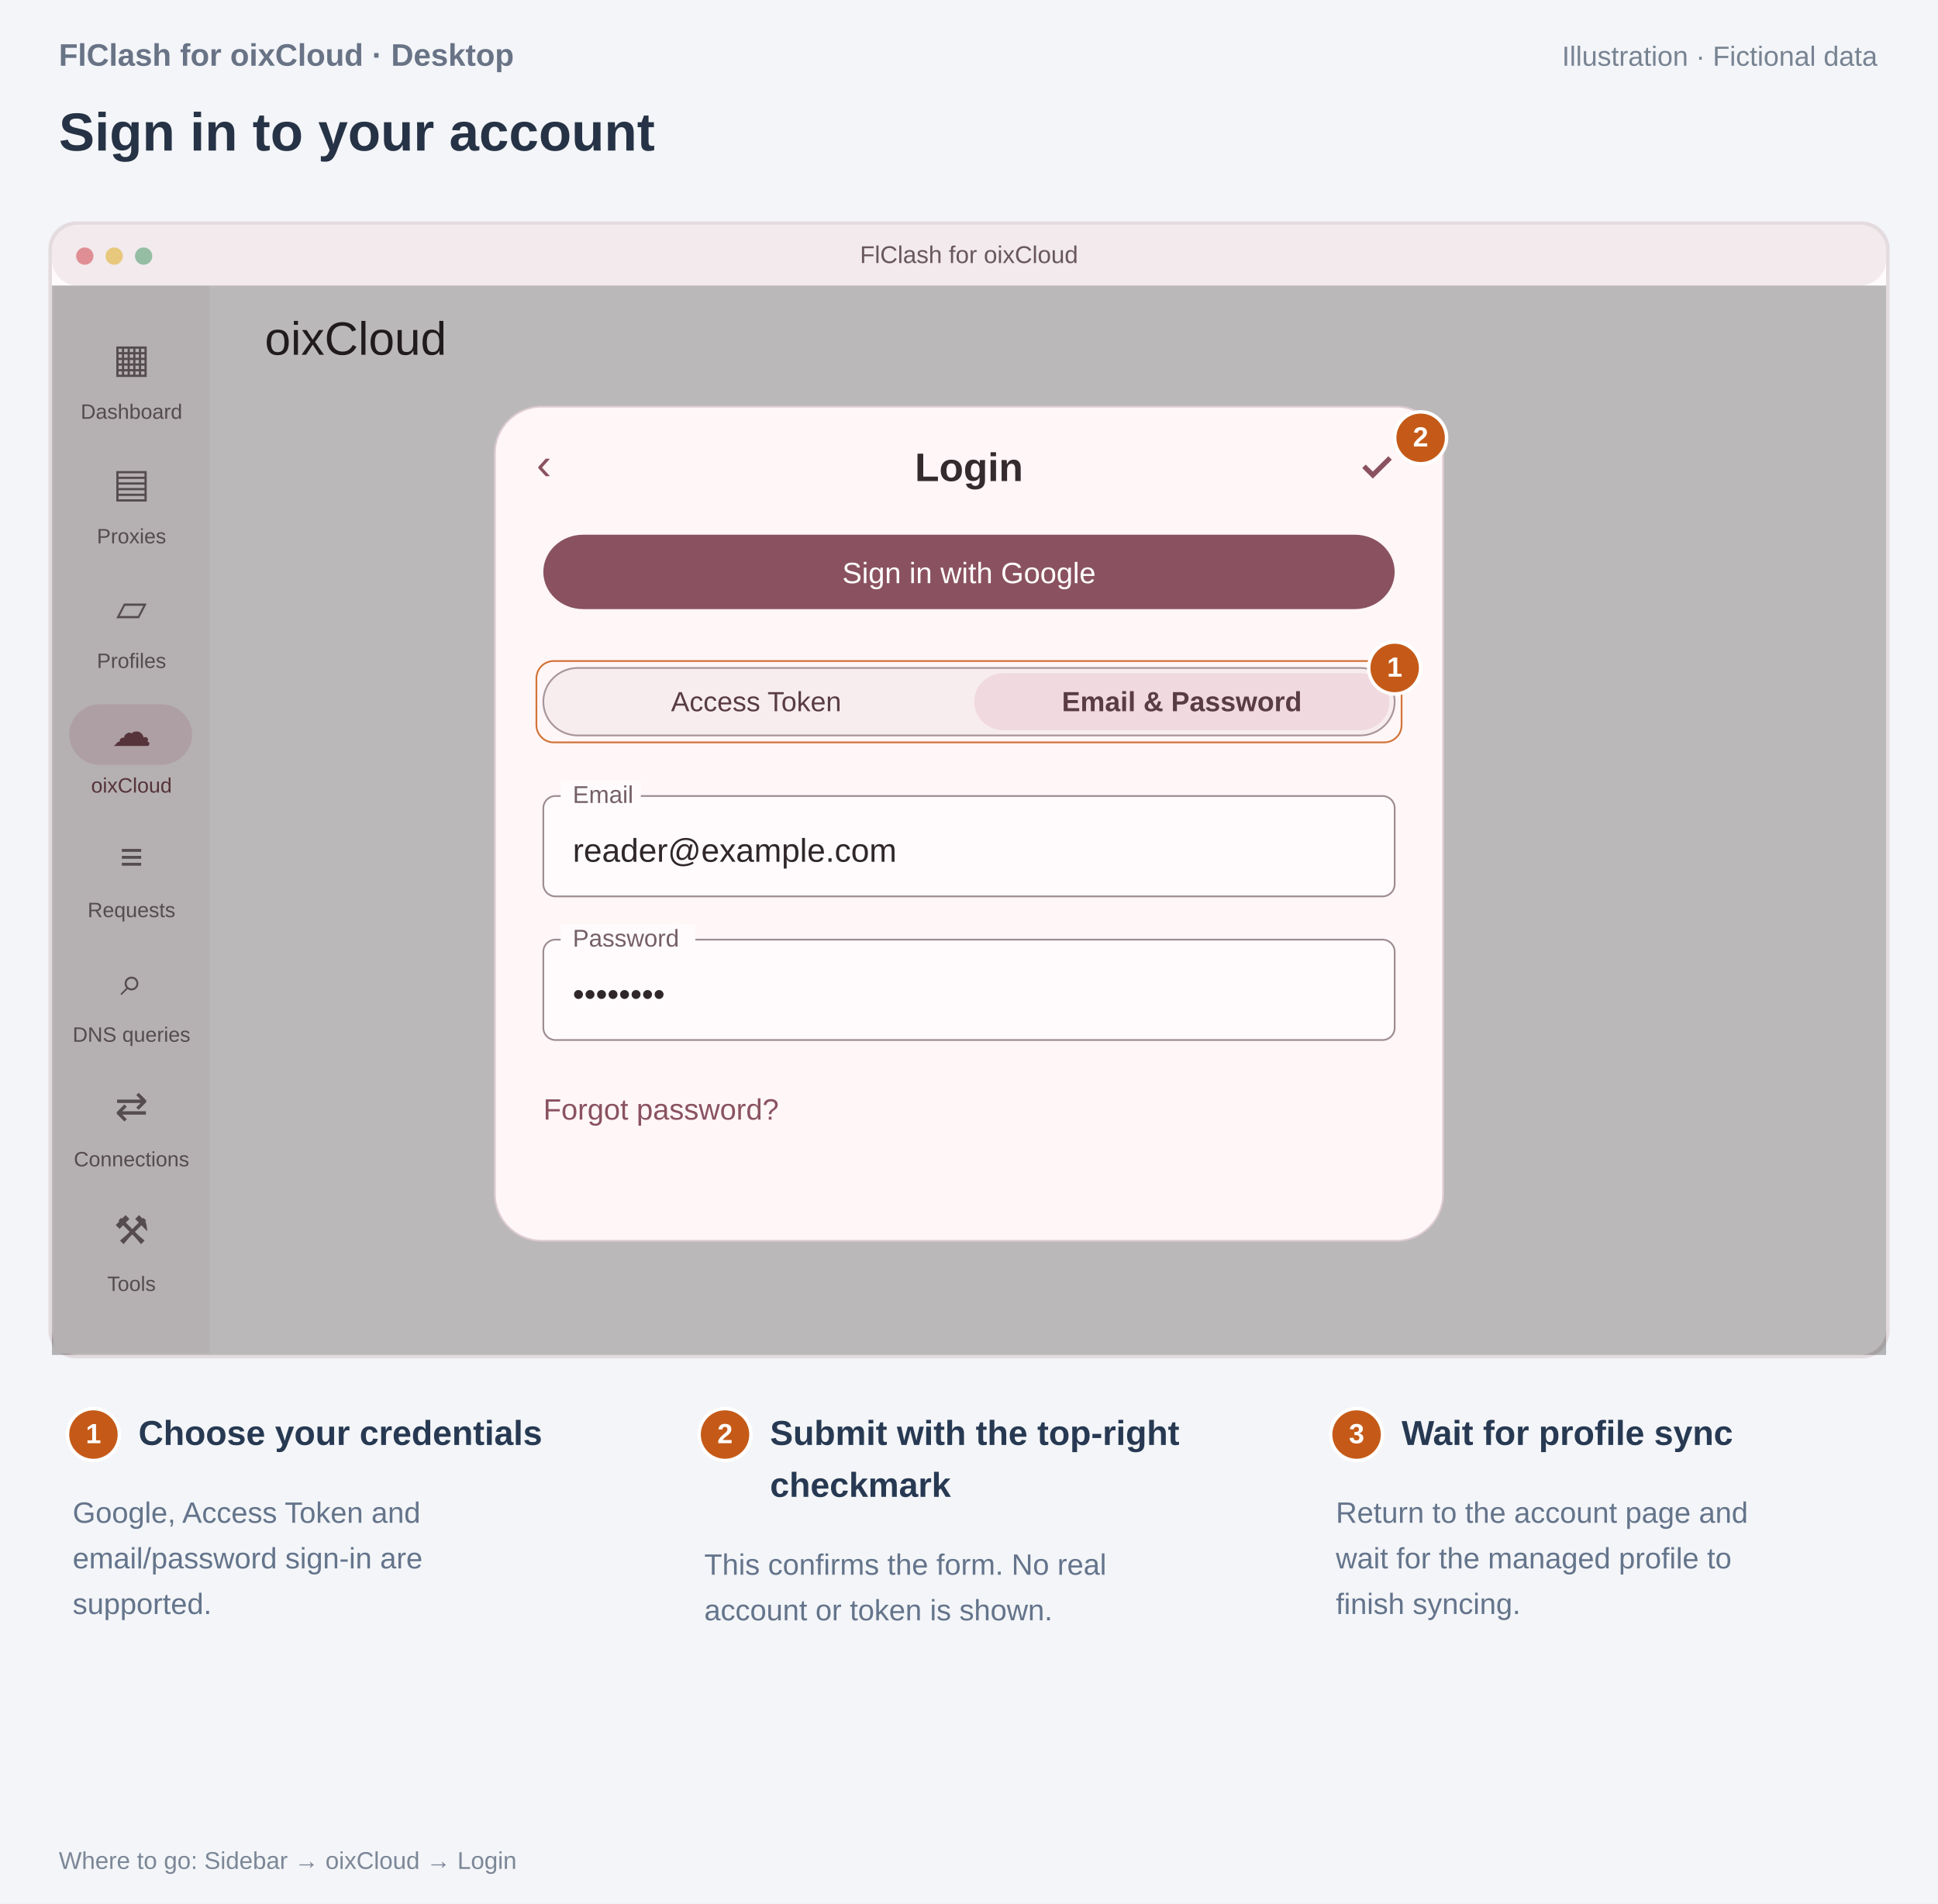
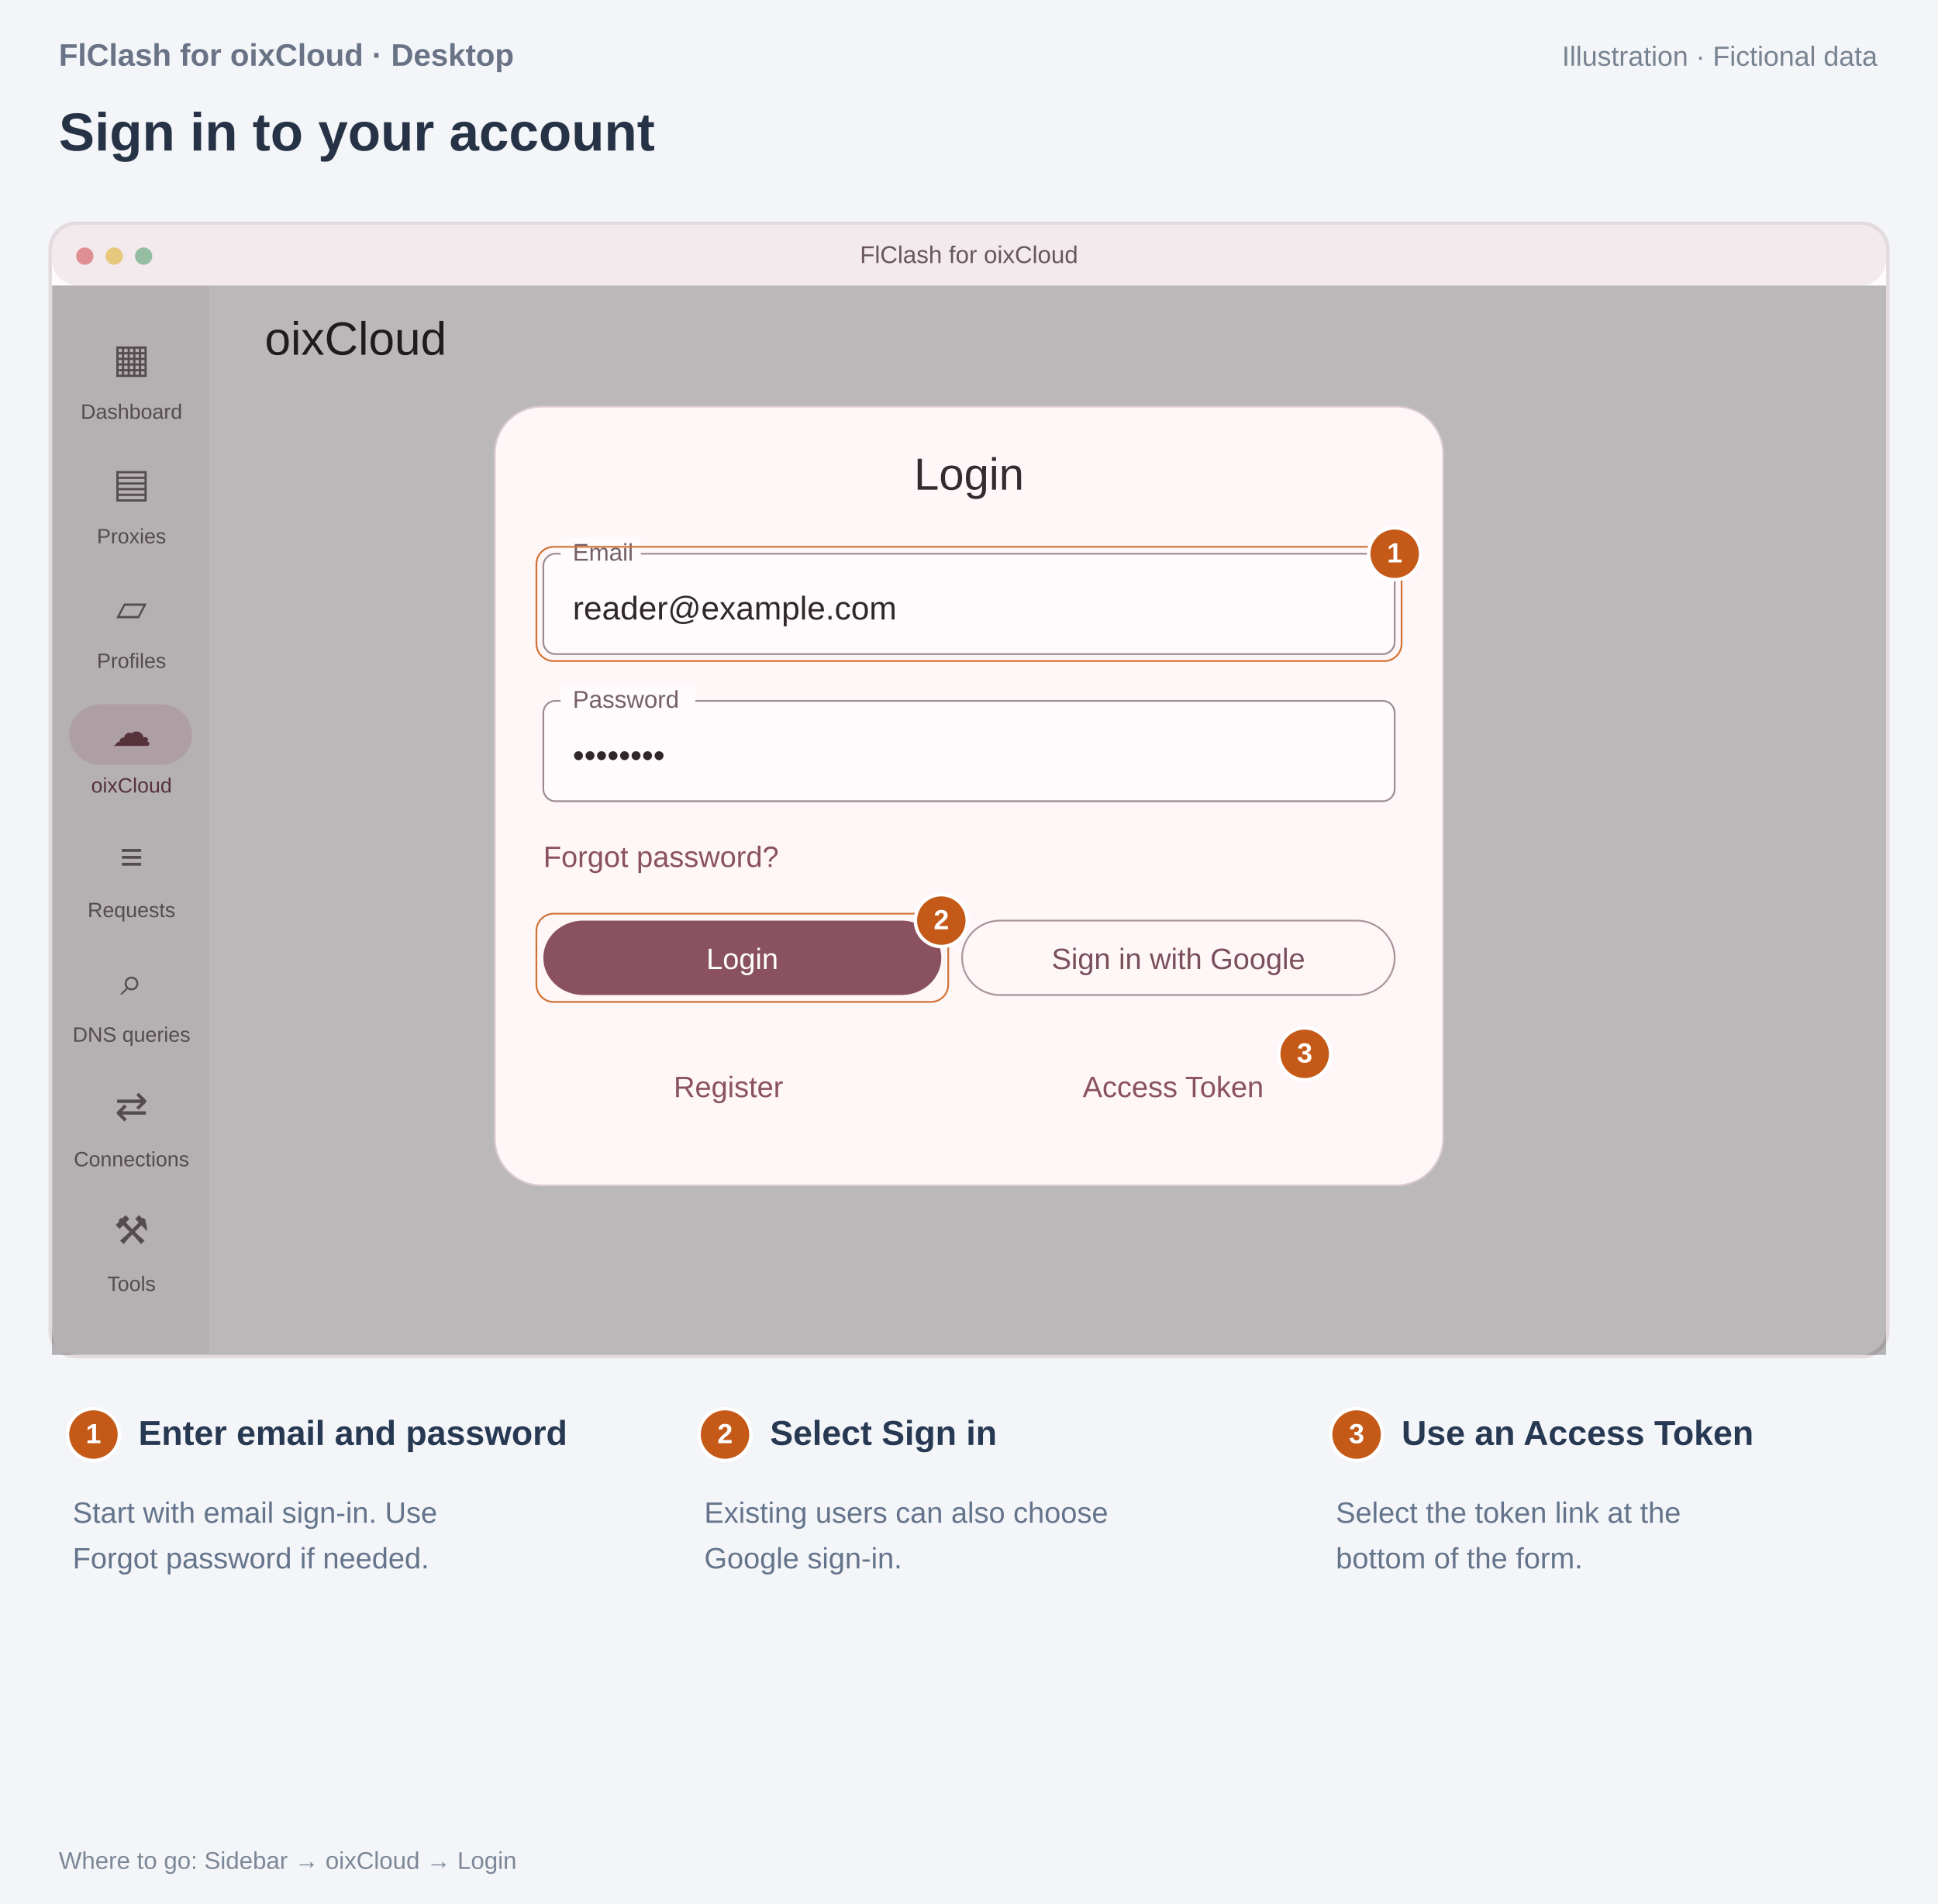
<svg xmlns="http://www.w3.org/2000/svg" width="1120" height="1100" viewBox="0 0 1120 1100" role="img" aria-labelledby="title desc">
  <g font-family="-apple-system,BlinkMacSystemFont,'PingFang SC','Segoe UI',Arial,sans-serif">
    <rect x="0" y="0" width="1120" height="1100" rx="0" fill="#f3f5f8" stroke="none" />
    <text x="34" y="38" font-size="18" fill="#697386" font-weight="600" text-anchor="start">FlClash for oixCloud · Desktop</text>
    <text x="1085" y="38" font-size="16" fill="#788392" font-weight="500" text-anchor="end">Illustration · Fictional data</text>
    <text x="34" y="87" font-size="31" fill="#263245" font-weight="700" text-anchor="start">Sign in to your account</text>
    <rect x="28" y="128" width="1064" height="657" rx="16" fill="#e3dbde" stroke="none" />
    <rect x="30" y="130" width="1060" height="653" rx="15" fill="#fffbfc" stroke="none" />
    <rect x="30" y="130" width="1060" height="35" rx="15" fill="#f2eaed" stroke="none" />
    <circle cx="49" cy="148" r="5" fill="#df8e94" stroke="none" stroke-width="1" />
    <circle cx="66" cy="148" r="5" fill="#e7c87c" stroke="none" stroke-width="1" />
    <circle cx="83" cy="148" r="5" fill="#95bda4" stroke="none" stroke-width="1" />
    <text x="560" y="152" font-size="14" fill="#68575e" font-weight="500" text-anchor="middle">FlClash for oixCloud</text>
    <rect x="31" y="165" width="90" height="617" rx="0" fill="#f7f0f2" stroke="none" />
    <text x="76" y="215" font-size="23" fill="#72676b" font-weight="500" text-anchor="middle">▦</text>
    <text x="76" y="242" font-size="12" fill="#72676b" font-weight="500" text-anchor="middle">Dashboard</text>
    <text x="76" y="287" font-size="23" fill="#72676b" font-weight="500" text-anchor="middle">▤</text>
    <text x="76" y="314" font-size="12" fill="#72676b" font-weight="500" text-anchor="middle">Proxies</text>
    <text x="76" y="359" font-size="23" fill="#72676b" font-weight="500" text-anchor="middle">▱</text>
    <text x="76" y="386" font-size="12" fill="#72676b" font-weight="500" text-anchor="middle">Profiles</text>
    <rect x="40" y="407" width="71" height="35" rx="18" fill="#edd9df" stroke="none" />
    <text x="76" y="431" font-size="23" fill="#754651" font-weight="500" text-anchor="middle">☁</text>
    <text x="76" y="458" font-size="12" fill="#754651" font-weight="500" text-anchor="middle">oixCloud</text>
    <text x="76" y="503" font-size="23" fill="#72676b" font-weight="500" text-anchor="middle">≡</text>
    <text x="76" y="530" font-size="12" fill="#72676b" font-weight="500" text-anchor="middle">Requests</text>
    <text x="76" y="575" font-size="23" fill="#72676b" font-weight="500" text-anchor="middle">⌕</text>
    <text x="76" y="602" font-size="12" fill="#72676b" font-weight="500" text-anchor="middle">DNS queries</text>
    <text x="76" y="647" font-size="23" fill="#72676b" font-weight="500" text-anchor="middle">⇄</text>
    <text x="76" y="674" font-size="12" fill="#72676b" font-weight="500" text-anchor="middle">Connections</text>
    <text x="76" y="719" font-size="23" fill="#72676b" font-weight="500" text-anchor="middle">⚒</text>
    <text x="76" y="746" font-size="12" fill="#72676b" font-weight="500" text-anchor="middle">Tools</text>
    <text x="153" y="205" font-size="27" fill="#2d2528" font-weight="500" text-anchor="start">oixCloud</text>
    <rect x="30" y="165" width="1060" height="618" rx="0" fill="#00000044" stroke="none" />
-     <rect x="286" y="235" width="548" height="482" rx="27" fill="#fff6f8" stroke="#ddcbd2" />
-     <text x="310" y="277" font-size="26" fill="#8a5260" font-weight="400" text-anchor="start">‹</text>
-     <text x="560" y="278" font-size="23" fill="#332b2e" font-weight="600" text-anchor="middle">Login</text>
-     <text x="806" y="278" font-size="24" fill="#8a5260" font-weight="600" text-anchor="end">✓</text>
-     <circle cx="821" cy="253" r="15" fill="#c55a18" stroke="#fff" stroke-width="2" />
-     <text x="821" y="258" font-size="16" fill="#fff" font-weight="700" text-anchor="middle">2</text>
-     <rect x="314" y="309" width="492" height="43" rx="23" fill="#8a5260" stroke="none" />
-     <text x="560" y="337" font-size="17" fill="#fff" font-weight="500" text-anchor="middle">Sign in with Google</text>
-     <rect x="314" y="386" width="492" height="39" rx="20" fill="#f7edef" stroke="#a8959a" />
-     <text x="437" y="411" font-size="16" fill="#593c44" font-weight="400" text-anchor="middle">Access Token</text>
-     <rect x="563" y="389" width="240" height="33" rx="17" fill="#f0d9df" stroke="none" />
-     <text x="683" y="411" font-size="16" fill="#593c44" font-weight="600" text-anchor="middle">Email &amp; Password</text>
-     <rect x="310" y="382" width="500" height="47" rx="10" fill="none" stroke="#d27336" />
-     <circle cx="806" cy="386" r="15" fill="#c55a18" stroke="#fff" stroke-width="2" />
-     <text x="806" y="391" font-size="16" fill="#fff" font-weight="700" text-anchor="middle">1</text>
-     <rect x="314" y="460" width="492" height="58" rx="7" fill="#fffbfc" stroke="#9d8d92" />
-     <rect x="324" y="451" width="46.34" height="18" rx="0" fill="#fffbfc" stroke="none" />
-     <text x="331" y="464" font-size="14" fill="#756067" font-weight="400" text-anchor="start">Email</text>
-     <text x="331" y="498" font-size="19" fill="#2f272a" font-weight="400" text-anchor="start">reader@example.com</text>
-     <rect x="314" y="543" width="492" height="58" rx="7" fill="#fffbfc" stroke="#9d8d92" />
-     <rect x="324" y="534" width="77.84" height="18" rx="0" fill="#fffbfc" stroke="none" />
-     <text x="331" y="547" font-size="14" fill="#756067" font-weight="400" text-anchor="start">Password</text>
-     <text x="331" y="581" font-size="19" fill="#2f272a" font-weight="400" text-anchor="start">••••••••</text>
-     <text x="314" y="647" font-size="17" fill="#8a5260" font-weight="400" text-anchor="start">Forgot password?</text>
+     <rect x="286" y="235" width="548" height="450" rx="27" fill="#fff6f8" stroke="#ddcbd2" />
+     <text x="560" y="283" font-size="26" fill="#332b2e" font-weight="500" text-anchor="middle">Login</text>
+     <rect x="314" y="320" width="492" height="58" rx="7" fill="#fffbfc" stroke="#9d8d92" />
+     <rect x="324" y="311" width="46.34" height="18" rx="0" fill="#fffbfc" stroke="none" />
+     <text x="331" y="324" font-size="14" fill="#756067" font-weight="400" text-anchor="start">Email</text>
+     <text x="331" y="358" font-size="19" fill="#2f272a" font-weight="400" text-anchor="start">reader@example.com</text>
+     <rect x="310" y="316" width="500" height="66" rx="10" fill="none" stroke="#d27336" />
+     <circle cx="806" cy="320" r="15" fill="#c55a18" stroke="#fff" stroke-width="2" />
+     <text x="806" y="325" font-size="16" fill="#fff" font-weight="700" text-anchor="middle">1</text>
+     <rect x="314" y="405" width="492" height="58" rx="7" fill="#fffbfc" stroke="#9d8d92" />
+     <rect x="324" y="396" width="77.84" height="18" rx="0" fill="#fffbfc" stroke="none" />
+     <text x="331" y="409" font-size="14" fill="#756067" font-weight="400" text-anchor="start">Password</text>
+     <text x="331" y="443" font-size="19" fill="#2f272a" font-weight="400" text-anchor="start">••••••••</text>
+     <text x="314" y="501" font-size="17" fill="#8a5260" font-weight="400" text-anchor="start">Forgot password?</text>
+     <rect x="314" y="532" width="230" height="43" rx="23" fill="#8a5260" stroke="none" />
+     <text x="429" y="560" font-size="17" fill="#fff" font-weight="500" text-anchor="middle">Login</text>
+     <rect x="310" y="528" width="238" height="51" rx="10" fill="none" stroke="#d27336" />
+     <circle cx="544" cy="532" r="15" fill="#c55a18" stroke="#fff" stroke-width="2" />
+     <text x="544" y="537" font-size="16" fill="#fff" font-weight="700" text-anchor="middle">2</text>
+     <rect x="556" y="532" width="250" height="43" rx="22" fill="#fff6f8" stroke="#a8959a" />
+     <text x="681" y="560" font-size="17" fill="#784f5b" font-weight="500" text-anchor="middle">Sign in with Google</text>
+     <text x="421" y="634" font-size="17" fill="#8a5260" font-weight="500" text-anchor="middle">Register</text>
+     <text x="678" y="634" font-size="17" fill="#8a5260" font-weight="500" text-anchor="middle">Access Token</text>
+     <circle cx="754" cy="609" r="15" fill="#c55a18" stroke="#fff" stroke-width="2" />
+     <text x="754" y="614" font-size="16" fill="#fff" font-weight="700" text-anchor="middle">3</text>
    <circle cx="54" cy="829" r="15" fill="#c55a18" stroke="#fff" stroke-width="2" />
    <text x="54" y="834" font-size="16" fill="#fff" font-weight="700" text-anchor="middle">1</text>
-     <text x="80" y="835" font-size="20" fill="#273952" font-weight="600" text-anchor="start">Choose your credentials</text>
-     <text x="42" y="880" font-size="17" fill="#64748b" font-weight="400" text-anchor="start">Google, Access Token and</text>
-     <text x="42" y="906.35" font-size="17" fill="#64748b" font-weight="400" text-anchor="start">email/password sign-in are</text>
-     <text x="42" y="932.7" font-size="17" fill="#64748b" font-weight="400" text-anchor="start">supported.</text>
+     <text x="80" y="835" font-size="20" fill="#273952" font-weight="600" text-anchor="start">Enter email and password</text>
+     <text x="42" y="880" font-size="17" fill="#64748b" font-weight="400" text-anchor="start">Start with email sign-in. Use</text>
+     <text x="42" y="906.35" font-size="17" fill="#64748b" font-weight="400" text-anchor="start">Forgot password if needed.</text>
    <circle cx="419" cy="829" r="15" fill="#c55a18" stroke="#fff" stroke-width="2" />
    <text x="419" y="834" font-size="16" fill="#fff" font-weight="700" text-anchor="middle">2</text>
-     <text x="445" y="835" font-size="20" fill="#273952" font-weight="600" text-anchor="start">Submit with the top-right</text>
-     <text x="445" y="865" font-size="20" fill="#273952" font-weight="600" text-anchor="start">checkmark</text>
-     <text x="407" y="910" font-size="17" fill="#64748b" font-weight="400" text-anchor="start">This confirms the form. No real</text>
-     <text x="407" y="936.35" font-size="17" fill="#64748b" font-weight="400" text-anchor="start">account or token is shown.</text>
+     <text x="445" y="835" font-size="20" fill="#273952" font-weight="600" text-anchor="start">Select Sign in</text>
+     <text x="407" y="880" font-size="17" fill="#64748b" font-weight="400" text-anchor="start">Existing users can also choose</text>
+     <text x="407" y="906.35" font-size="17" fill="#64748b" font-weight="400" text-anchor="start">Google sign-in.</text>
    <circle cx="784" cy="829" r="15" fill="#c55a18" stroke="#fff" stroke-width="2" />
    <text x="784" y="834" font-size="16" fill="#fff" font-weight="700" text-anchor="middle">3</text>
-     <text x="810" y="835" font-size="20" fill="#273952" font-weight="600" text-anchor="start">Wait for profile sync</text>
-     <text x="772" y="880" font-size="17" fill="#64748b" font-weight="400" text-anchor="start">Return to the account page and</text>
-     <text x="772" y="906.35" font-size="17" fill="#64748b" font-weight="400" text-anchor="start">wait for the managed profile to</text>
-     <text x="772" y="932.7" font-size="17" fill="#64748b" font-weight="400" text-anchor="start">finish syncing.</text>
+     <text x="810" y="835" font-size="20" fill="#273952" font-weight="600" text-anchor="start">Use an Access Token</text>
+     <text x="772" y="880" font-size="17" fill="#64748b" font-weight="400" text-anchor="start">Select the token link at the</text>
+     <text x="772" y="906.35" font-size="17" fill="#64748b" font-weight="400" text-anchor="start">bottom of the form.</text>
    <text x="34" y="1080" font-size="14" fill="#7c8797" font-weight="400" text-anchor="start">Where to go: Sidebar → oixCloud → Login</text>
  </g>
</svg>
